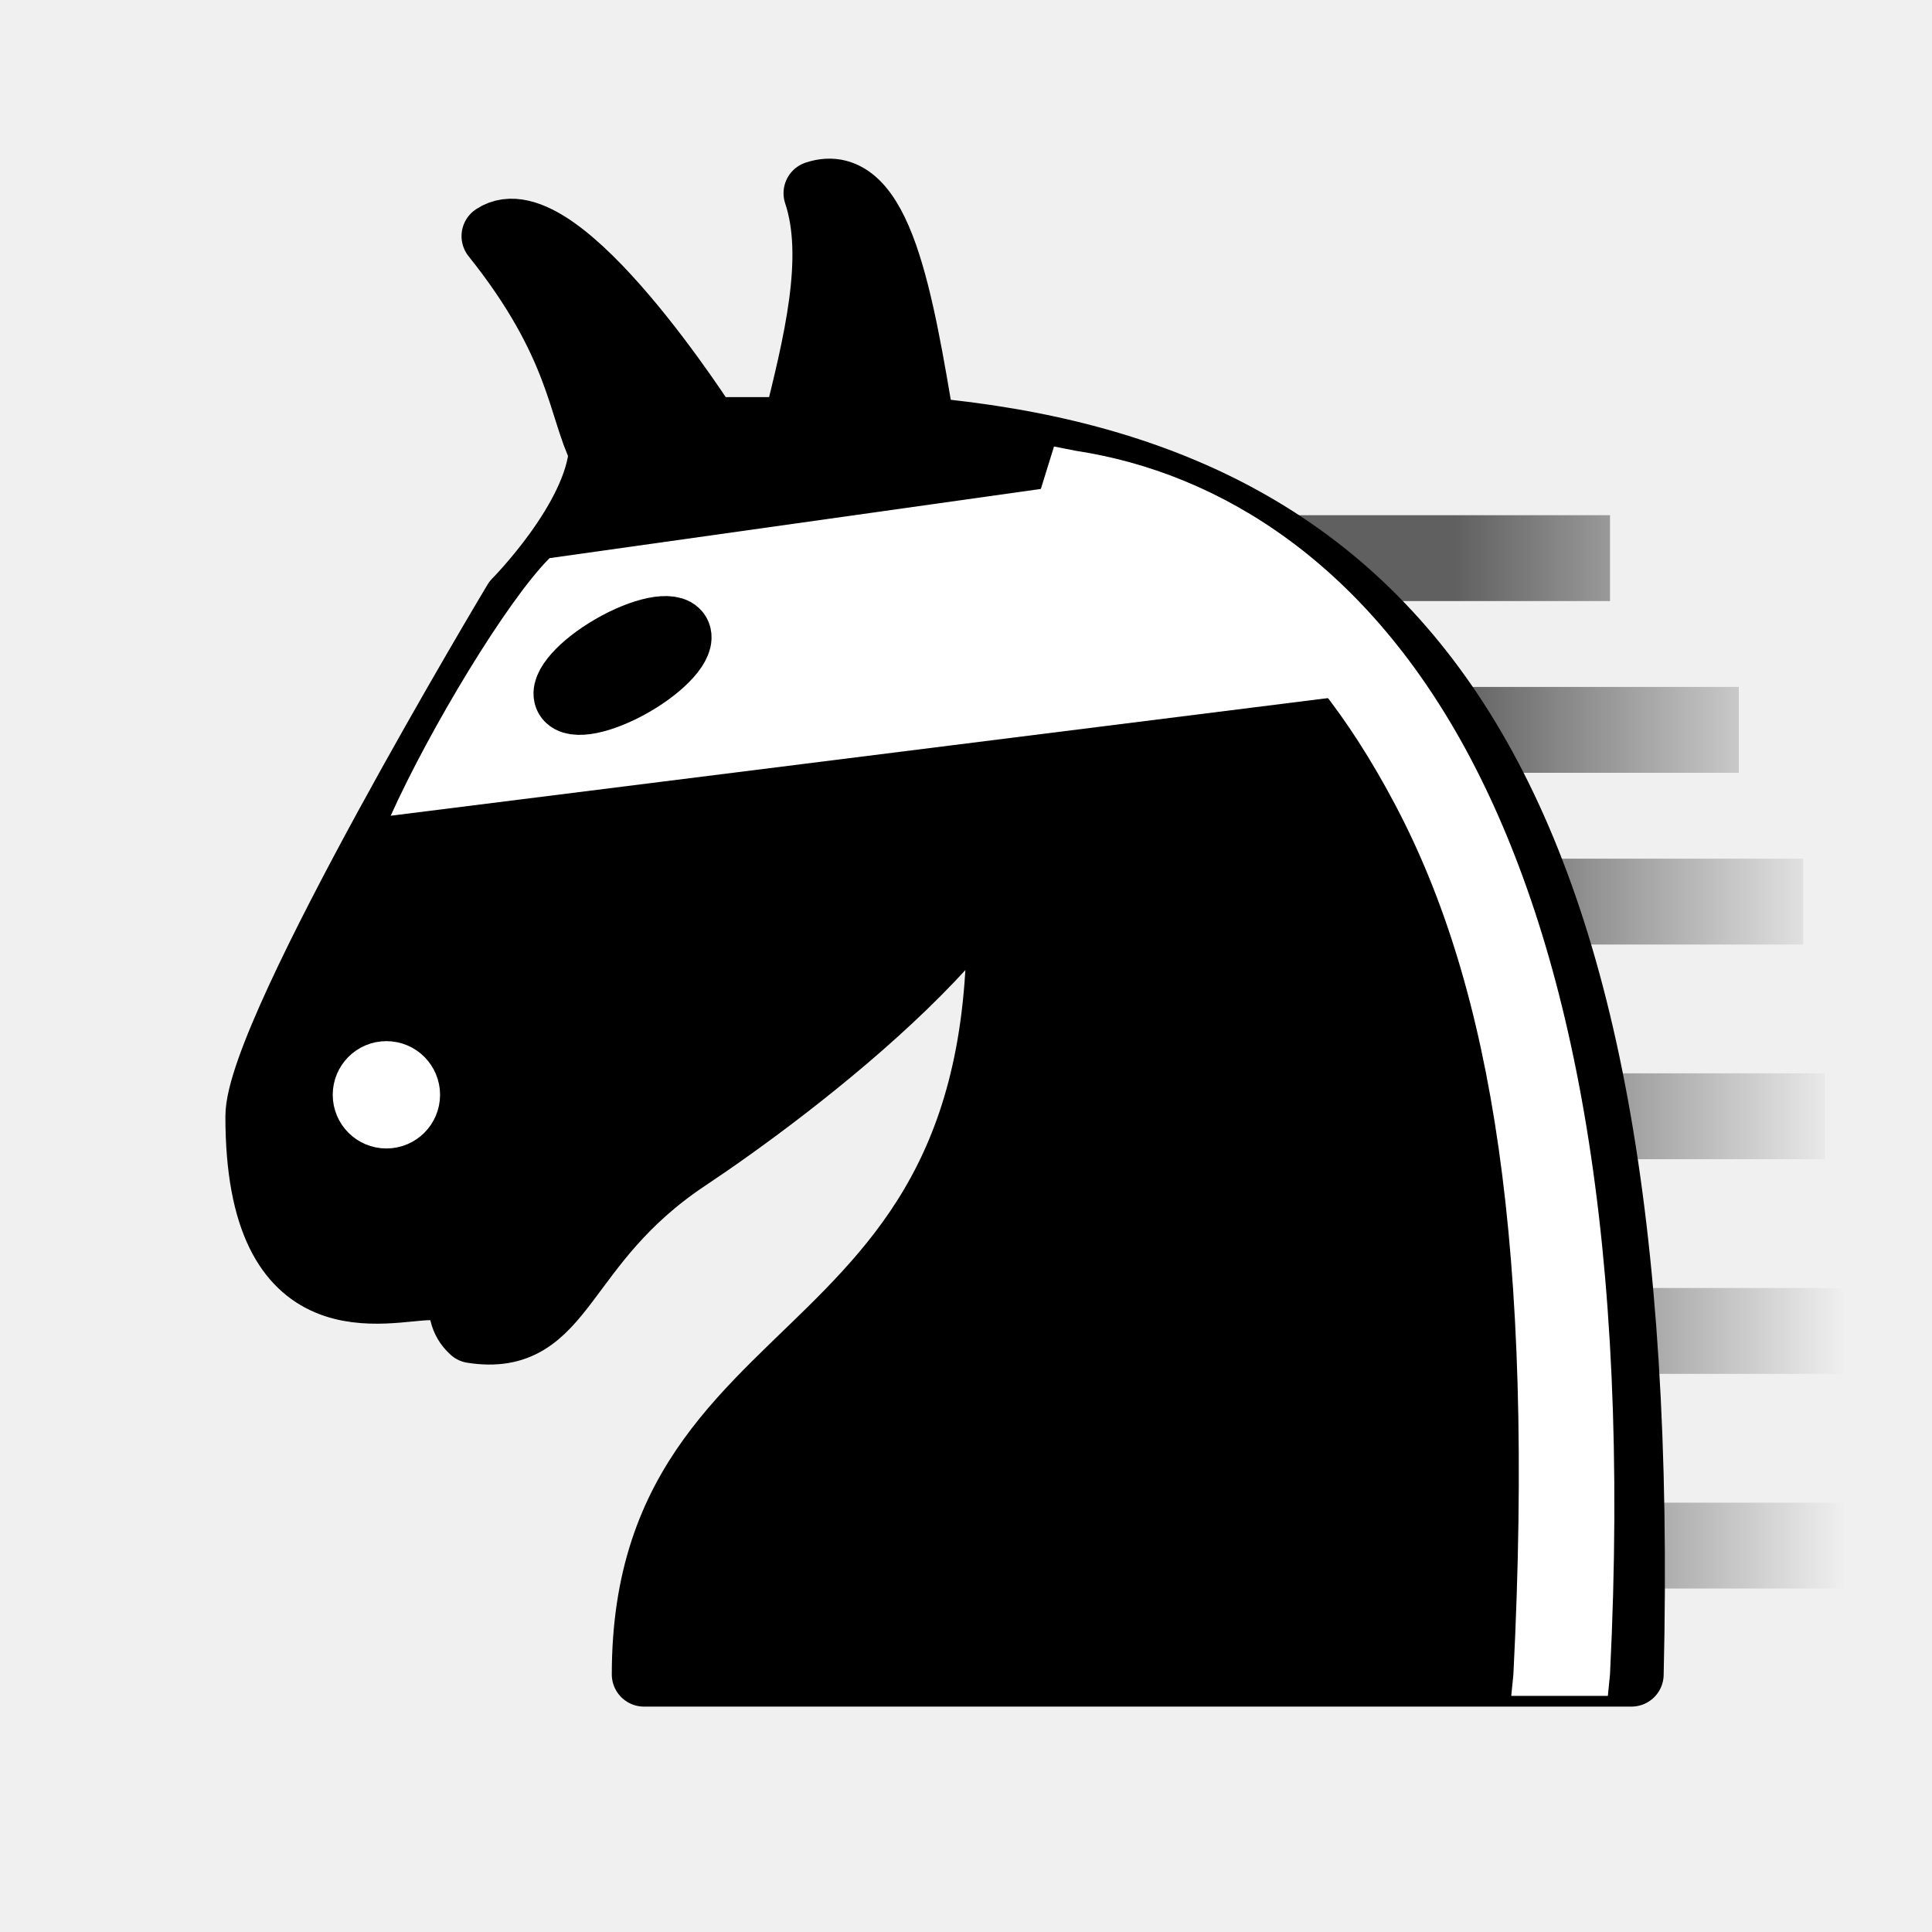
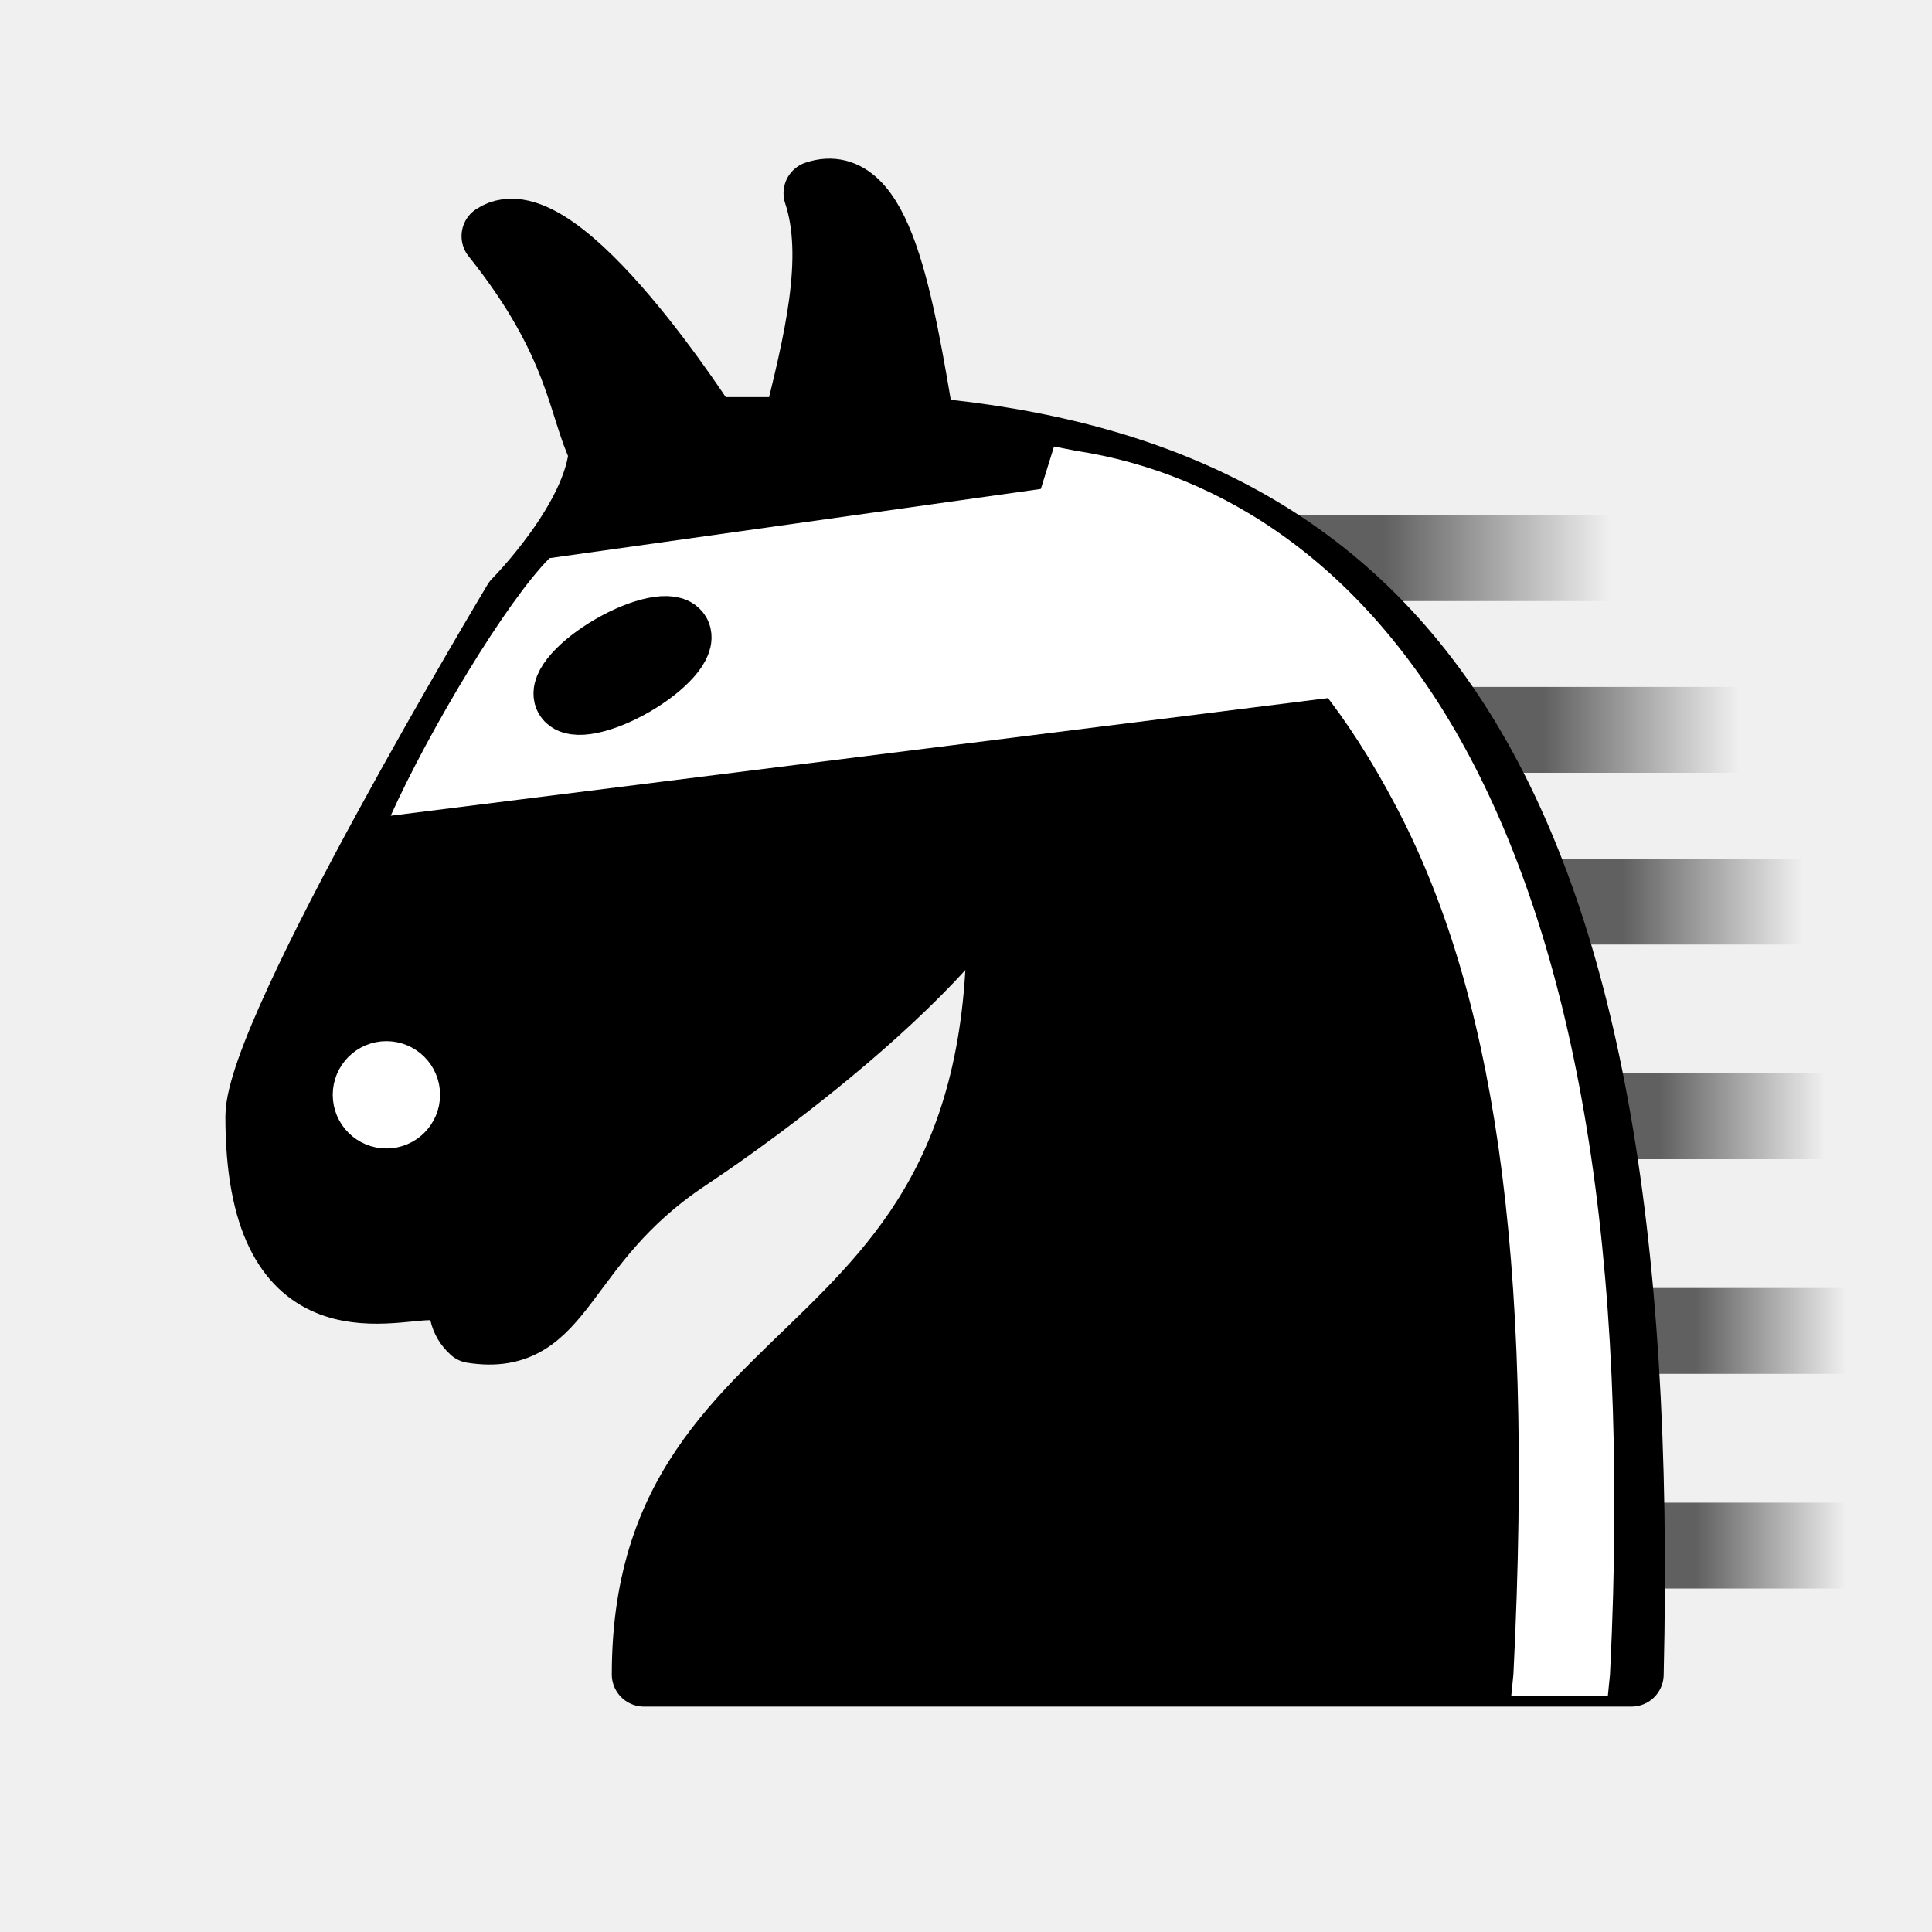
- <svg xmlns="http://www.w3.org/2000/svg" version="1.1" viewBox="0 0 45 45">
-   <g fill="#000" stroke="#000" stroke-linecap="round" stroke-linejoin="round" stroke-width="1.5">
-     <path d="M21.5 10c11 1 17 8 16.5 29H15c0-9 10-6.5 8-21" />
-     <path d="M24 18c.38 2.91-5.55 7.37-8 9-3 2-2.82 4.34-5 4-1.042-.94 1.41-3.04 0-3-1 0 .19 1.23-1 2-1 0-4.003 1-4-4 0-2 6-12 6-12s1.89-1.9 2-3.5c-.5-1-.5-2.5-2.5-5 1.5-1 5 4.5 5 4.5h2c.5-2 1-4 .5-5.5C20.5 4 21 7 21.5 10" />
+ <svg xmlns="http://www.w3.org/2000/svg" version="1.1" width="128" height="128" viewBox="0 0 45 45">
+   <g fill="#000" stroke="#000" stroke-width="1.5" stroke-linecap="round" stroke-linejoin="round">
+     <path d="M 21.5,10 C 32.5,11 38.5,18 38,39 L 15,39 C 15,30 25,32.5 23,18" />
+     <path d="M 24,18 C 24.38,20.91 18.45,25.37 16,27 C 13,29 13.18,31.34 11,31 C 9.958,30.06 12.41,27.96 11,28 C 10,28 11.19,29.23 10,30 C 9,30 5.997,31 6,26 C 6,24 12,14 12,14 C 12,14 13.89,12.1 14,10.5 C 13.5,9.5 13.5,8.0 11.5,5.5 C 13.0,4.5 16.5,10 16.5,10 L 18.5,10 C 19.0,8 19.5,6 19.0,4.5 C 20.5,4.0 21.0,7 21.5,10" />
  </g>
  <defs>
-     <linearGradient id="a" x1="0%" x2="100%" y1="0%" y2="0%" spreadMethod="pad">
-       <stop offset="30%" stop-color="#000" stop-opacity=".6" />
+     <linearGradient id="speed-grad" x1="0%" y1="0%" x2="100%" y2="0%" spreadMethod="pad">
+       <stop offset="30%" stop-color="#000" stop-opacity="0.6" />
      <stop offset="100%" stop-color="#000" stop-opacity="0" />
    </linearGradient>
  </defs>
-   <path d="M30 12h7.5v2H30zm4 4h6.5v2H34zm2 4h6v2h-6zm1 5h5.5v2H37zm1 5h5v2h-5zm0 5h5v2h-5z" fill="url(#a)" />
-   <g fill="#FFF" stroke="#FFF" stroke-linejoin="round" stroke-width="1.5">
-     <path d="M12.8 13c-1 1-2.8 4-3.7 6L33 16l-6-5Z" stroke="none" />
-     <path d="m24.55 10.4-.45 1.45.5.15c3.15 1 5.65 2.49 7.9 6.75S35.75 29.06 35.25 39l-.05.5h2.25l.05-.5c.5-10.06-.88-16.85-3.25-21.34-2.37-4.49-5.79-6.64-9.19-7.16l-.51-.1Z" stroke="none" />
-     <path d="M9.5 25.5a.5.5 0 1 1-1 0 .5.5 0 1 1 1 0Z" />
+   <g>
+     <rect fill="url(#speed-grad)" x="30.0" y="12" width="7.5" height="2" />
+     <rect fill="url(#speed-grad)" x="34.0" y="16" width="6.5" height="2" />
+     <rect fill="url(#speed-grad)" x="36.0" y="20" width="6.0" height="2" />
+     <rect fill="url(#speed-grad)" x="37.0" y="25" width="5.5" height="2" />
+     <rect fill="url(#speed-grad)" x="38.0" y="30" width="5.0" height="2" />
+     <rect fill="url(#speed-grad)" x="38.0" y="35" width="5.0" height="2" />
  </g>
-   <path d="M15.8 14.75a.5 1.5 60 1 1-2.6 1.5.5 1.5 60 1 1 2.6-1.5Z" fill="#000" stroke="#000" stroke-linejoin="round" stroke-width="1.5" />
+   <g fill="#FFF" stroke="#FFF" stroke-width="1.5" stroke-linejoin="round">
+     <path stroke="none" d="M 12.8,13 C 11.8,14 10.0,17 9.1,19 L 33,16 L 27,11 Z" />
+     <path stroke="none" d="M 24.55,10.4 L 24.1,11.85 L 24.6,12 C 27.75,13 30.25,14.49 32.5,18.75 C 34.75,23.01 35.75,29.06 35.25,39 L 35.2,39.5 L 37.45,39.5 L 37.5,39 C 38,28.94 36.62,22.15 34.25,17.66 C 31.88,13.17 28.46,11.02 25.06,10.5 L 24.55,10.4 Z" />
+     <path d="M 9.5 25.5 A 0.5,0.5,0 1,1 8.5,25.5 A 0.5,0.5,0 1,1 9.5,25.5 Z" />
+   </g>
+   <g fill="#000" stroke="#000" stroke-width="1.5" stroke-linejoin="round">
+     <path d="M 15.8,14.75 A 0.5,1.5,60 1,1 13.2,16.25 A 0.5,1.5,60 1,1 15.8,14.75 Z" />
+   </g>
</svg>
